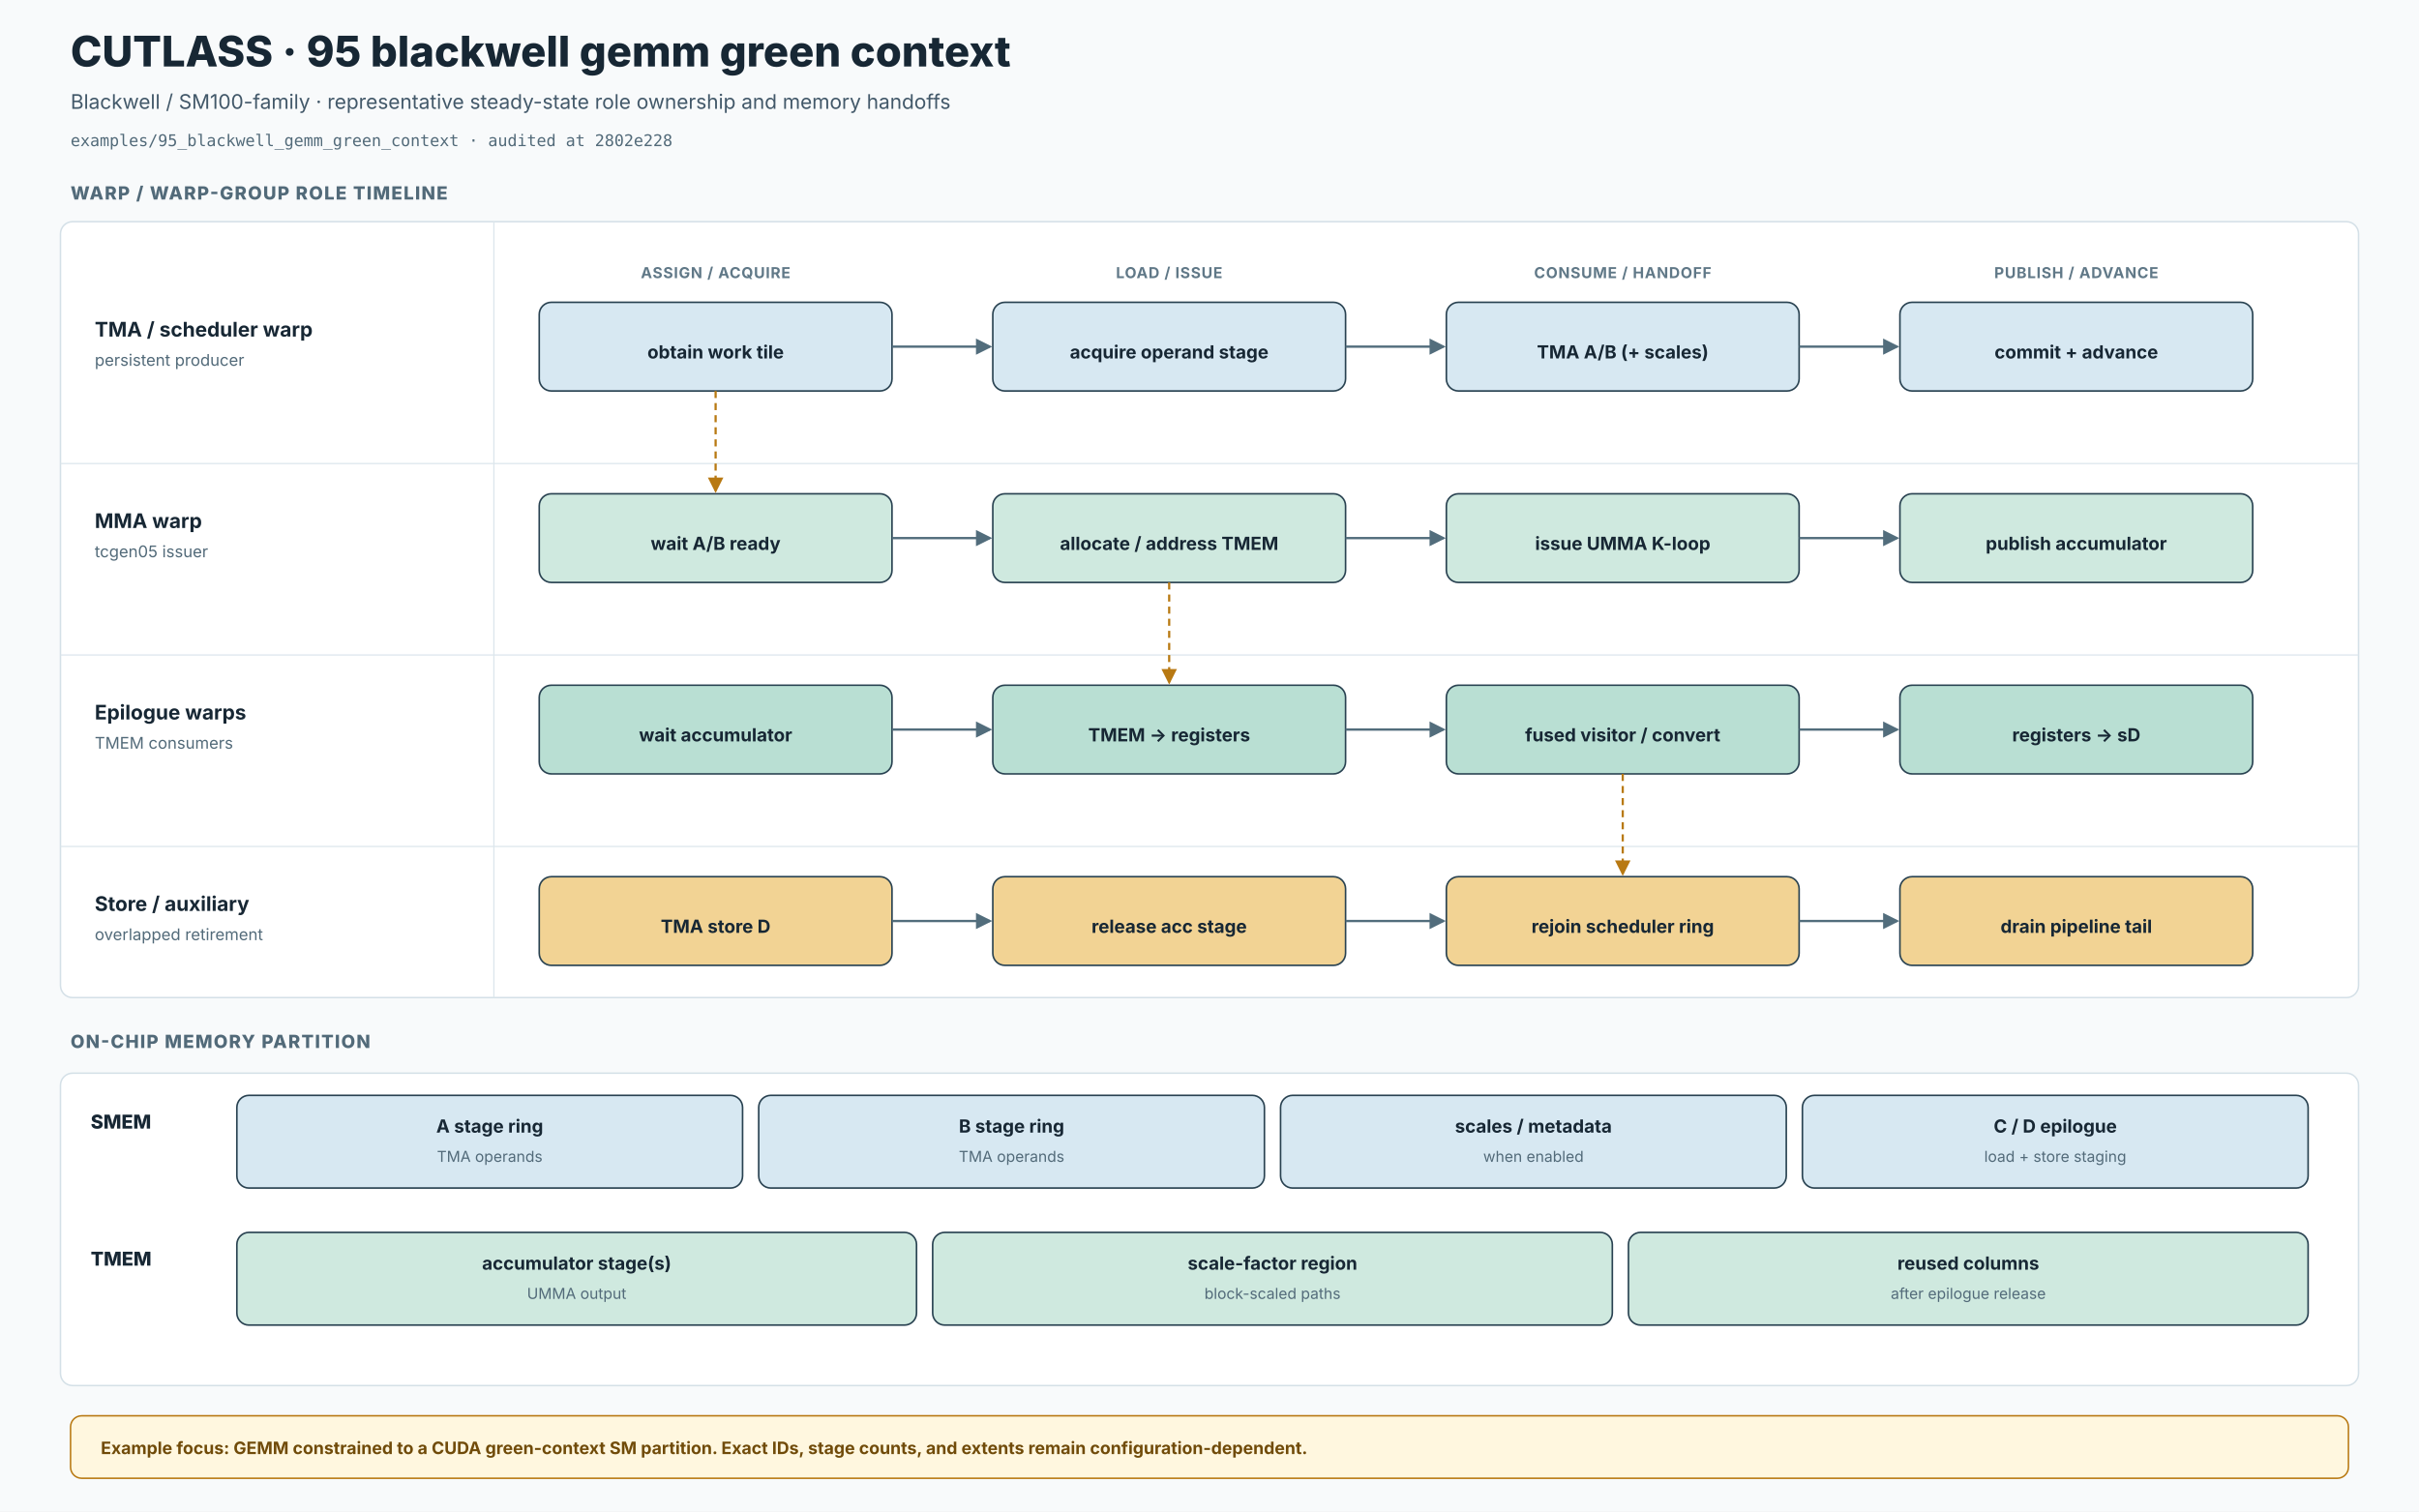
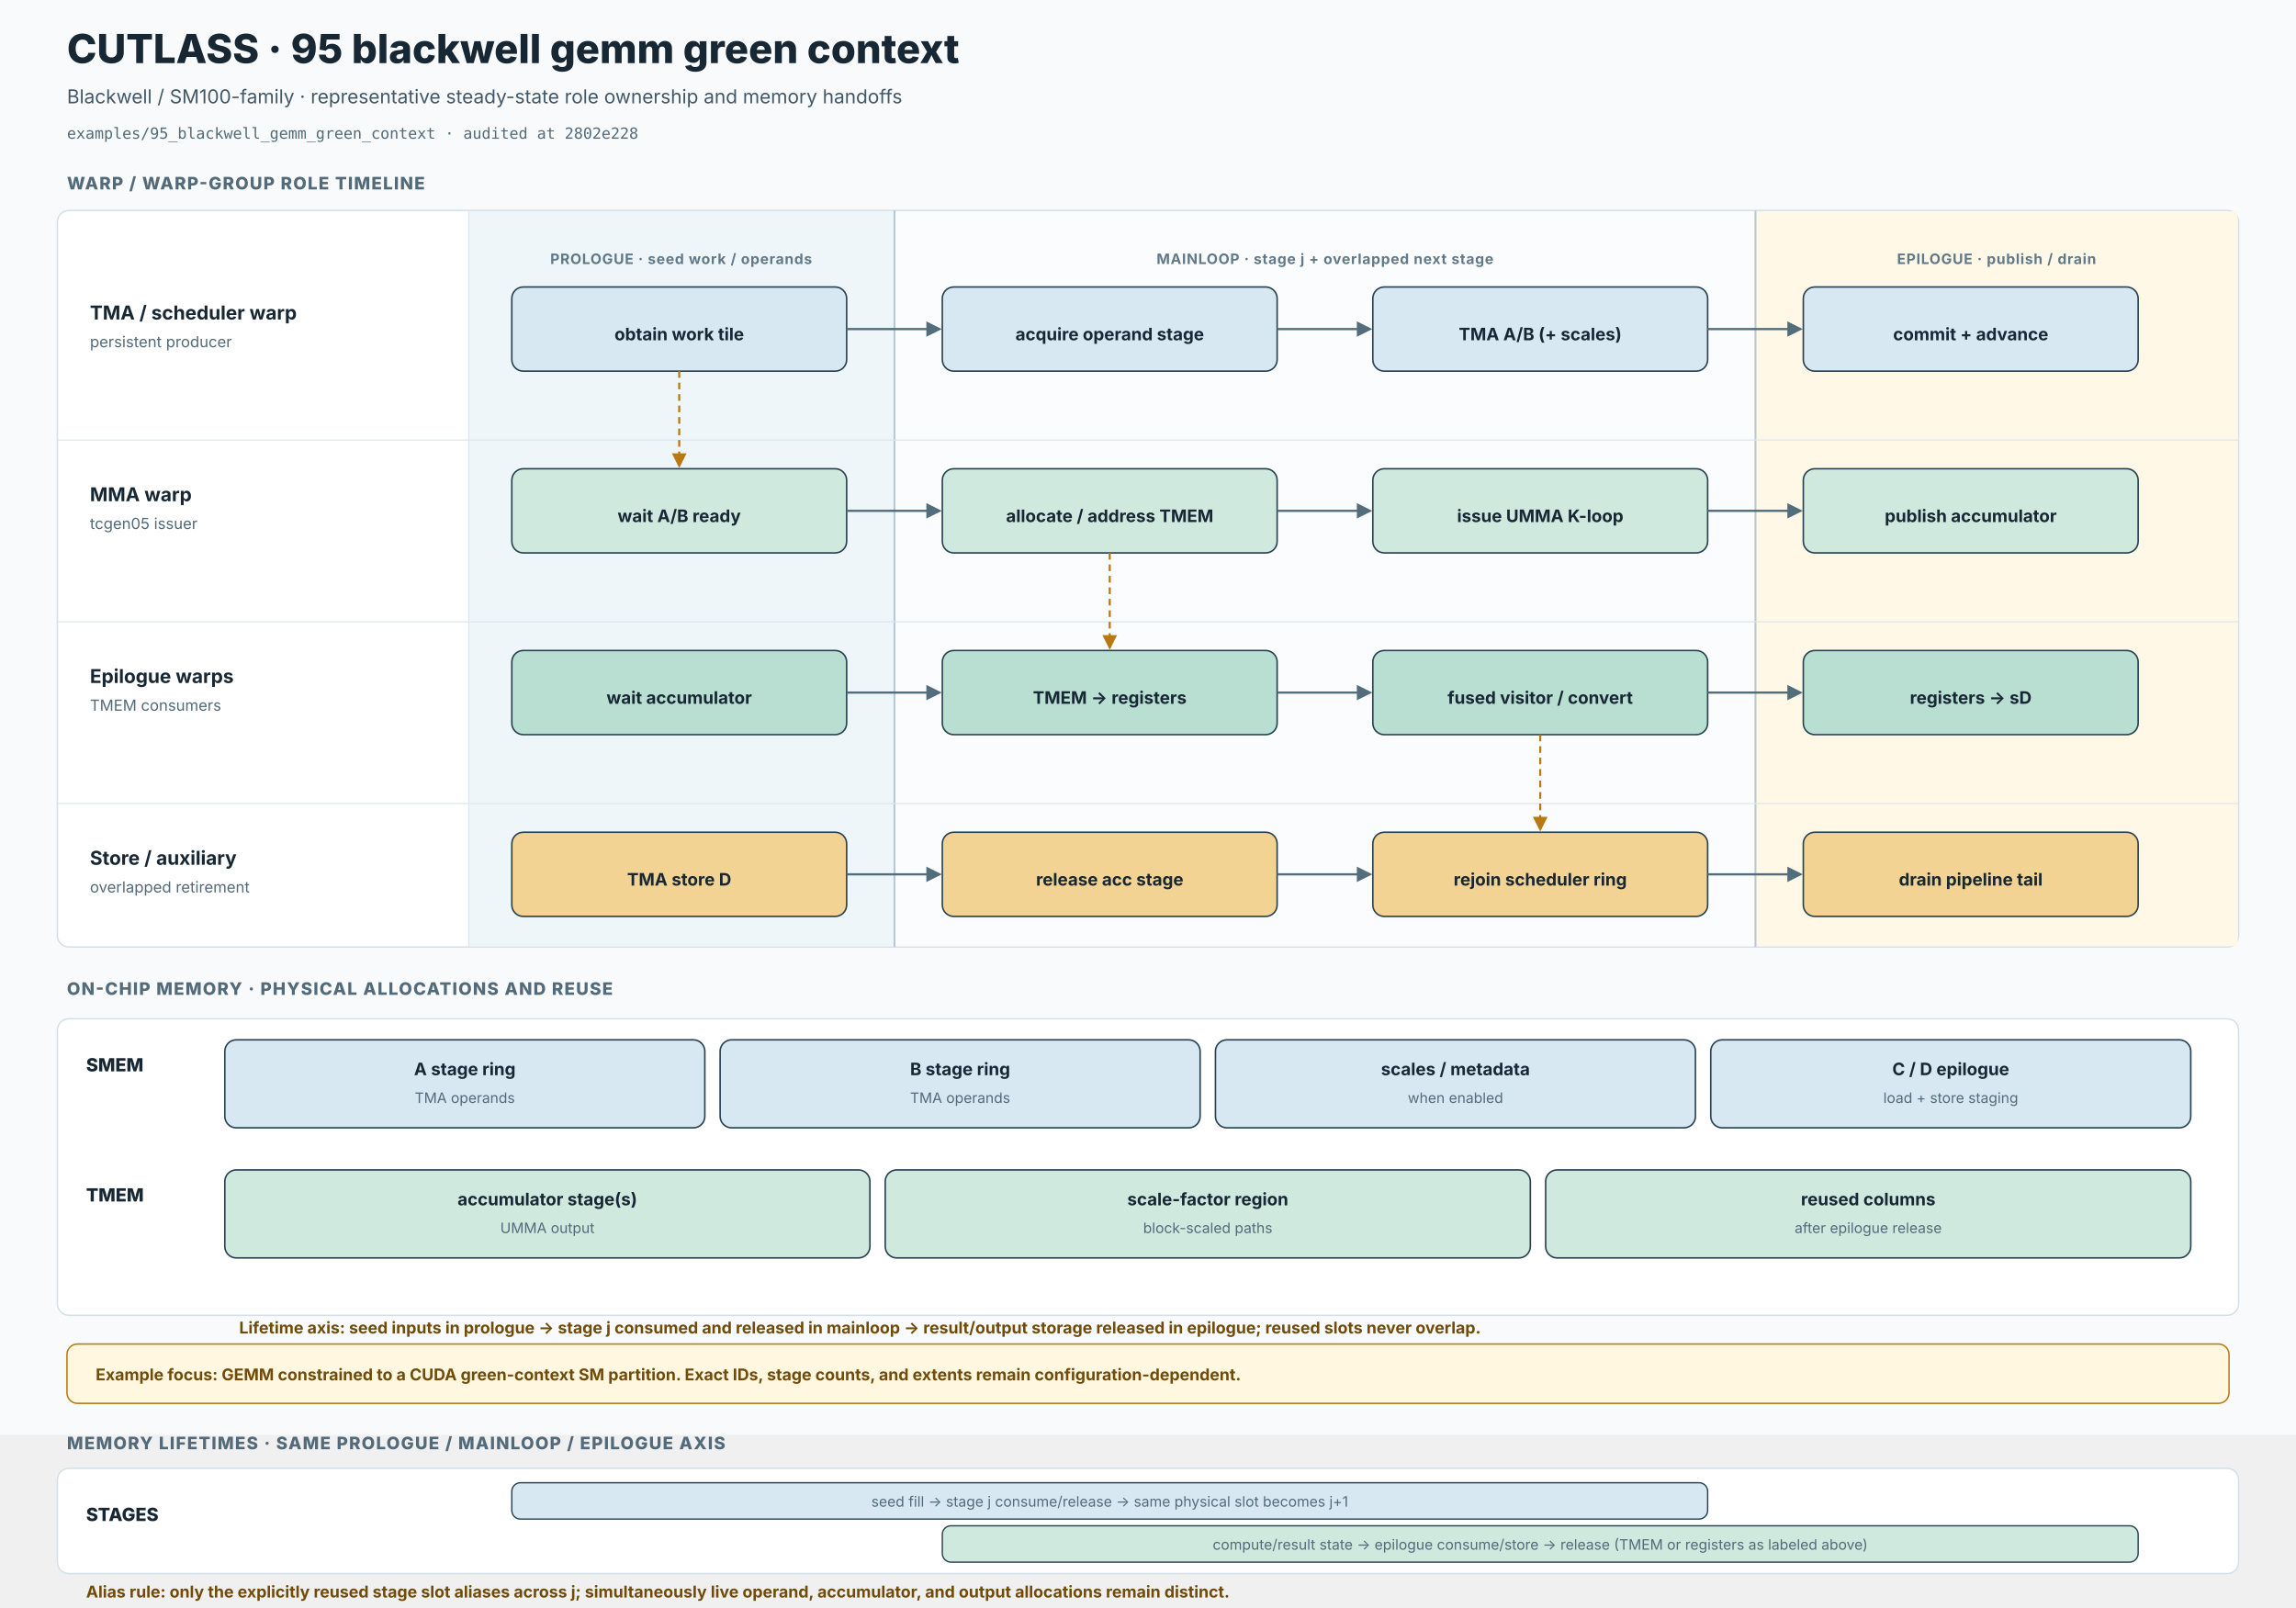
- <svg xmlns="http://www.w3.org/2000/svg" data-authoring="llm-direct" data-authoring-profile="direct-role-memory" data-topic-id="cutlass-warp-specialization" data-graph-id="cpp-95-blackwell-gemm-green-context" data-source-id="cutlass" width="2400" height="1500" viewBox="0 0 2400 1500" role="img" aria-labelledby="title desc">
+ <svg xmlns="http://www.w3.org/2000/svg" data-authoring="llm-direct" data-authoring-profile="direct-role-memory" data-topic-id="cutlass-warp-specialization" data-graph-id="cpp-95-blackwell-gemm-green-context" data-source-id="cutlass" width="2400" height="1680" viewBox="0 0 2400 1680" role="img" aria-labelledby="title desc">
  <defs>
    <style>
      text { font-family: Inter, ui-sans-serif, system-ui, -apple-system, BlinkMacSystemFont, "Segoe UI", sans-serif; fill: #172734; }
      .title { font-size: 42px; font-weight: 780; } .subtitle { font-size: 20px; fill: #425869; }
      .source { font-family: ui-monospace, SFMono-Regular, Menlo, Consolas, monospace; font-size: 16px; fill: #526a79; }
      .panel { font-size: 18px; font-weight: 790; fill: #526a79; letter-spacing: 1.2px; }
      .phase { font-size: 15px; font-weight: 720; text-anchor: middle; fill: #607887; letter-spacing: .7px; }
      .role { font-size: 20px; font-weight: 750; } .role-note { font-size: 16px; fill: #526a79; }
      .box { font-size: 18px; font-weight: 700; text-anchor: middle; dominant-baseline: middle; }
      .node, .mem { stroke: #294251; stroke-width: 1.6; } .grid { stroke: #dce6ec; stroke-width: 1.2; }
      .arrow { fill: none; stroke: #526d7c; stroke-width: 2.3; marker-end: url(#arrow); }
      .handoff { fill: none; stroke: #b87912; stroke-width: 2.2; stroke-dasharray: 7 5; marker-end: url(#gold); }
      .memory-label { font-size: 19px; font-weight: 770; } .mem-name { font-size: 18px; font-weight: 740; text-anchor: middle; }
      .mem-note { font-size: 15px; fill: #526a79; text-anchor: middle; } .note { font-size: 17px; font-weight: 650; fill: #704b09; }
    </style>
    <marker id="arrow" viewBox="0 0 10 10" refX="8.5" refY="5" markerWidth="7" markerHeight="7" orient="auto">
      <path d="M0 0L10 5L0 10Z" fill="#526d7c" />
    </marker>
    <marker id="gold" viewBox="0 0 10 10" refX="8.5" refY="5" markerWidth="7" markerHeight="7" orient="auto">
      <path d="M0 0L10 5L0 10Z" fill="#b87912" />
    </marker>
  </defs>
  <rect width="2400" height="1500" fill="#f8fafb" />
  <text class="title" x="70" y="66">CUTLASS · 95 blackwell gemm green context</text>
  <text class="subtitle" x="70" y="108">Blackwell / SM100-family · representative steady-state role ownership and memory handoffs</text>
  <text class="source" x="70" y="145">examples/95_blackwell_gemm_green_context · audited at 2802e228</text>
  <text class="panel" x="70" y="198">WARP / WARP-GROUP ROLE TIMELINE</text>
  <rect x="60" y="220" width="2280" height="770" rx="12" fill="#fff" stroke="#d4e0e7" stroke-width="1.5" />
+   <rect class="phase-band" data-phase-id="prologue" x="490" y="221" width="445" height="768" fill="#eef6fa" />
+   <rect class="phase-band" data-phase-id="mainloop" x="935" y="221" width="900" height="768" fill="#fbfcfd" />
+   <rect class="phase-band" data-phase-id="epilogue" x="1835" y="221" width="504" height="768" fill="#fff8e7" />
+   <line x1="935" y1="220" x2="935" y2="990" stroke="#b8c9d3" stroke-width="2" />
+   <line x1="1835" y1="220" x2="1835" y2="990" stroke="#b8c9d3" stroke-width="2" />
  <line class="grid" x1="490" y1="220" x2="490" y2="990" />
  <line class="grid" x1="60" y1="460" x2="2340" y2="460" />
  <line class="grid" x1="60" y1="650" x2="2340" y2="650" />
  <line class="grid" x1="60" y1="840" x2="2340" y2="840" />
-   <text class="phase" x="710" y="276">ASSIGN / ACQUIRE</text>
-   <text class="phase" x="1160" y="276">LOAD / ISSUE</text>
-   <text class="phase" x="1610" y="276">CONSUME / HANDOFF</text>
-   <text class="phase" x="2060" y="276">PUBLISH / ADVANCE</text>
+   <text class="phase" data-phase-id="prologue" x="712" y="276">PROLOGUE · seed work / operands</text>
+   <text class="phase" data-phase-id="mainloop" x="1385" y="276">MAINLOOP · stage j + overlapped next stage</text>
+   <text class="phase" data-phase-id="epilogue" x="2087" y="276">EPILOGUE · publish / drain</text>
  <text class="role" x="94" y="334">TMA / scheduler warp</text>
  <text class="role-note" x="94" y="363">persistent producer</text>
  <rect class="node" x="535" y="300" width="350" height="88" rx="12" fill="#d7e8f2" />
  <text class="box" x="710" y="349">obtain work tile</text>
  <rect class="node" x="985" y="300" width="350" height="88" rx="12" fill="#d7e8f2" />
  <text class="box" x="1160" y="349">acquire operand stage</text>
  <path class="arrow" d="M885 344 H982" />
  <rect class="node" x="1435" y="300" width="350" height="88" rx="12" fill="#d7e8f2" />
  <text class="box" x="1610" y="349">TMA A/B (+ scales)</text>
  <path class="arrow" d="M1335 344 H1432" />
  <rect class="node" x="1885" y="300" width="350" height="88" rx="12" fill="#d7e8f2" />
  <text class="box" x="2060" y="349">commit + advance</text>
  <path class="arrow" d="M1785 344 H1882" />
  <text class="role" x="94" y="524">MMA warp</text>
  <text class="role-note" x="94" y="553">tcgen05 issuer</text>
  <rect class="node" x="535" y="490" width="350" height="88" rx="12" fill="#cfe9df" />
  <text class="box" x="710" y="539">wait A/B ready</text>
  <rect class="node" x="985" y="490" width="350" height="88" rx="12" fill="#cfe9df" />
  <text class="box" x="1160" y="539">allocate / address TMEM</text>
  <path class="arrow" d="M885 534 H982" />
  <rect class="node" x="1435" y="490" width="350" height="88" rx="12" fill="#cfe9df" />
  <text class="box" x="1610" y="539">issue UMMA K-loop</text>
  <path class="arrow" d="M1335 534 H1432" />
  <rect class="node" x="1885" y="490" width="350" height="88" rx="12" fill="#cfe9df" />
  <text class="box" x="2060" y="539">publish accumulator</text>
  <path class="arrow" d="M1785 534 H1882" />
  <text class="role" x="94" y="714">Epilogue warps</text>
  <text class="role-note" x="94" y="743">TMEM consumers</text>
  <rect class="node" x="535" y="680" width="350" height="88" rx="12" fill="#b9dfd3" />
  <text class="box" x="710" y="729">wait accumulator</text>
  <rect class="node" x="985" y="680" width="350" height="88" rx="12" fill="#b9dfd3" />
  <text class="box" x="1160" y="729">TMEM → registers</text>
  <path class="arrow" d="M885 724 H982" />
  <rect class="node" x="1435" y="680" width="350" height="88" rx="12" fill="#b9dfd3" />
  <text class="box" x="1610" y="729">fused visitor / convert</text>
  <path class="arrow" d="M1335 724 H1432" />
  <rect class="node" x="1885" y="680" width="350" height="88" rx="12" fill="#b9dfd3" />
  <text class="box" x="2060" y="729">registers → sD</text>
  <path class="arrow" d="M1785 724 H1882" />
  <text class="role" x="94" y="904">Store / auxiliary</text>
  <text class="role-note" x="94" y="933">overlapped retirement</text>
  <rect class="node" x="535" y="870" width="350" height="88" rx="12" fill="#f2d394" />
  <text class="box" x="710" y="919">TMA store D</text>
  <rect class="node" x="985" y="870" width="350" height="88" rx="12" fill="#f2d394" />
  <text class="box" x="1160" y="919">release acc stage</text>
  <path class="arrow" d="M885 914 H982" />
  <rect class="node" x="1435" y="870" width="350" height="88" rx="12" fill="#f2d394" />
  <text class="box" x="1610" y="919">rejoin scheduler ring</text>
  <path class="arrow" d="M1335 914 H1432" />
  <rect class="node" x="1885" y="870" width="350" height="88" rx="12" fill="#f2d394" />
  <text class="box" x="2060" y="919">drain pipeline tail</text>
  <path class="arrow" d="M1785 914 H1882" />
  <path class="handoff" d="M710 388 V487" />
  <path class="handoff" d="M1160 578 V677" />
  <path class="handoff" d="M1610 768 V867" />
-   <text class="panel" x="70" y="1040">ON-CHIP MEMORY PARTITION</text>
+   <text class="panel" x="70" y="1040">ON-CHIP MEMORY · PHYSICAL ALLOCATIONS AND REUSE</text>
  <rect x="60" y="1065" width="2280" height="310" rx="12" fill="#fff" stroke="#d4e0e7" stroke-width="1.5" />
  <text class="memory-label" x="90" y="1120">SMEM</text>
  <rect class="mem" x="235.0" y="1087" width="501.75" height="92" rx="12" fill="#d7e8f2" />
  <text class="mem-name" x="485.875" y="1124">A stage ring</text>
  <text class="mem-note" x="485.875" y="1153">TMA operands</text>
  <rect class="mem" x="752.75" y="1087" width="501.75" height="92" rx="12" fill="#d7e8f2" />
  <text class="mem-name" x="1003.625" y="1124">B stage ring</text>
  <text class="mem-note" x="1003.625" y="1153">TMA operands</text>
  <rect class="mem" x="1270.5" y="1087" width="501.75" height="92" rx="12" fill="#d7e8f2" />
  <text class="mem-name" x="1521.375" y="1124">scales / metadata</text>
  <text class="mem-note" x="1521.375" y="1153">when enabled</text>
  <rect class="mem" x="1788.25" y="1087" width="501.75" height="92" rx="12" fill="#d7e8f2" />
  <text class="mem-name" x="2039.125" y="1124">C / D epilogue</text>
  <text class="mem-note" x="2039.125" y="1153">load + store staging</text>
  <text class="memory-label" x="90" y="1256">TMEM</text>
  <rect class="mem" x="235.0" y="1223" width="674.333" height="92" rx="12" fill="#cfe9df" />
  <text class="mem-name" x="572.167" y="1260">accumulator stage(s)</text>
  <text class="mem-note" x="572.167" y="1289">UMMA output</text>
  <rect class="mem" x="925.333" y="1223" width="674.333" height="92" rx="12" fill="#cfe9df" />
  <text class="mem-name" x="1262.5" y="1260">scale-factor region</text>
  <text class="mem-note" x="1262.5" y="1289">block-scaled paths</text>
  <rect class="mem" x="1615.667" y="1223" width="674.333" height="92" rx="12" fill="#cfe9df" />
  <text class="mem-name" x="1952.833" y="1260">reused columns</text>
  <text class="mem-note" x="1952.833" y="1289">after epilogue release</text>
+   <text class="note" x="250" y="1394">Lifetime axis: seed inputs in prologue → stage j consumed and released in mainloop → result/output storage released in epilogue; reused slots never overlap.</text>
  <rect x="70" y="1405" width="2260" height="62" rx="11" fill="#fff7df" stroke="#b87912" stroke-width="1.5" />
  <text class="note" x="100" y="1443">Example focus: GEMM constrained to a CUDA green-context SM partition. Exact IDs, stage counts, and extents remain configuration-dependent.</text>
+   <text class="panel" x="70" y="1515">MEMORY LIFETIMES · SAME PROLOGUE / MAINLOOP / EPILOGUE AXIS</text>
+   <rect x="60" y="1535" width="2280" height="110" rx="12" fill="#fff" stroke="#d4e0e7" stroke-width="1.5" />
+   <text class="memory-label" x="90" y="1590">STAGES</text>
+   <g class="resource-lifetime" data-resource-id="operand-stage">
+     <rect class="life-box" x="535" y="1550" width="1250" height="38" rx="9" fill="#d7e8f2" stroke="#294251" stroke-width="1.4" />
+     <text class="mem-note" x="1160" y="1575">seed fill → stage j consume/release → same physical slot becomes j+1</text>
+   </g>
+   <g class="resource-lifetime" data-resource-id="result-state">
+     <rect class="life-box" x="985" y="1595" width="1250" height="38" rx="9" fill="#cfe9df" stroke="#294251" stroke-width="1.4" />
+     <text class="mem-note" x="1610" y="1620">compute/result state → epilogue consume/store → release (TMEM or registers as labeled above)</text>
+   </g>
+   <text class="note" x="90" y="1670">Alias rule: only the explicitly reused stage slot aliases across j; simultaneously live operand, accumulator, and output allocations remain distinct.</text>
</svg>
